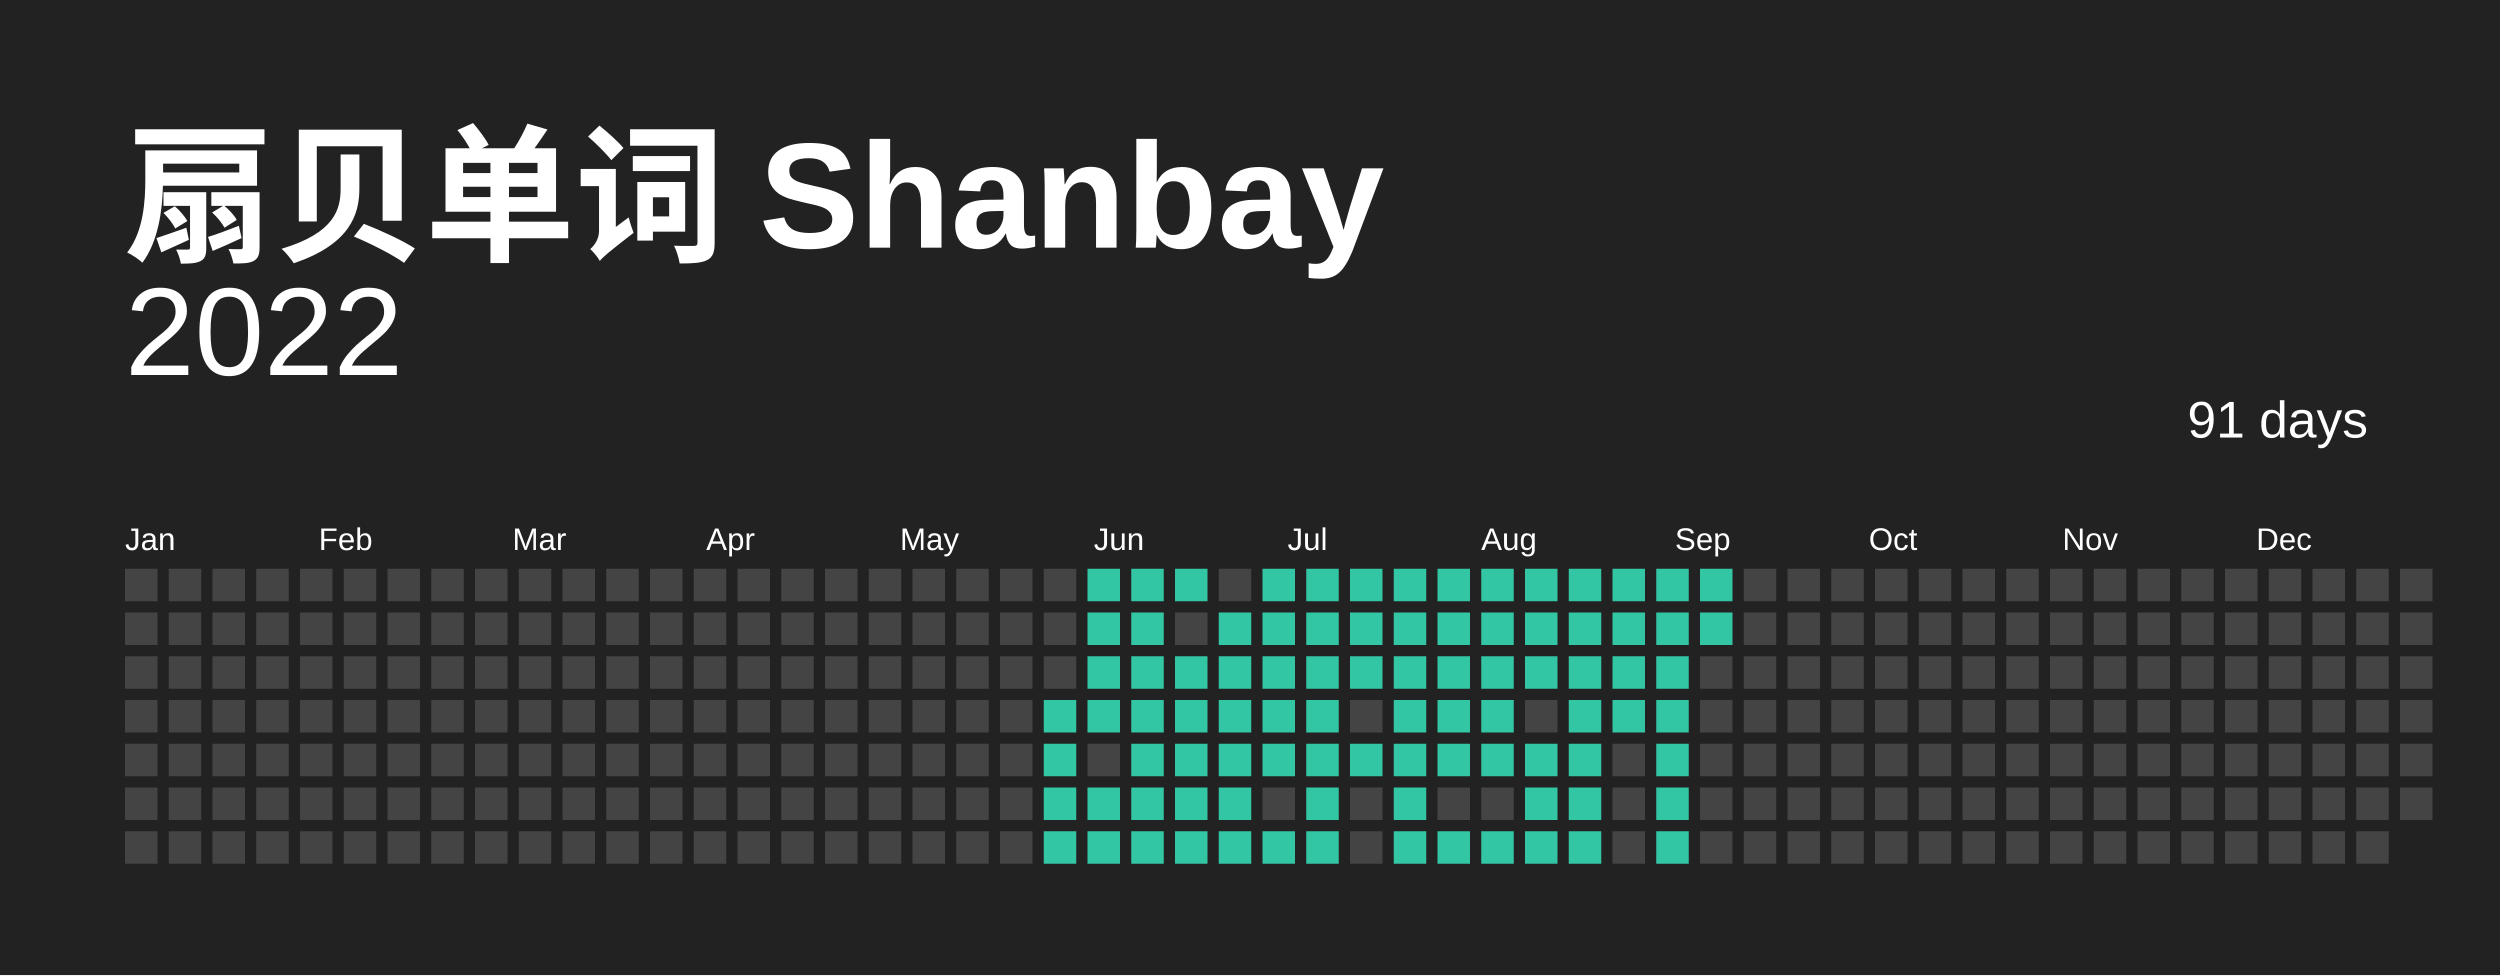
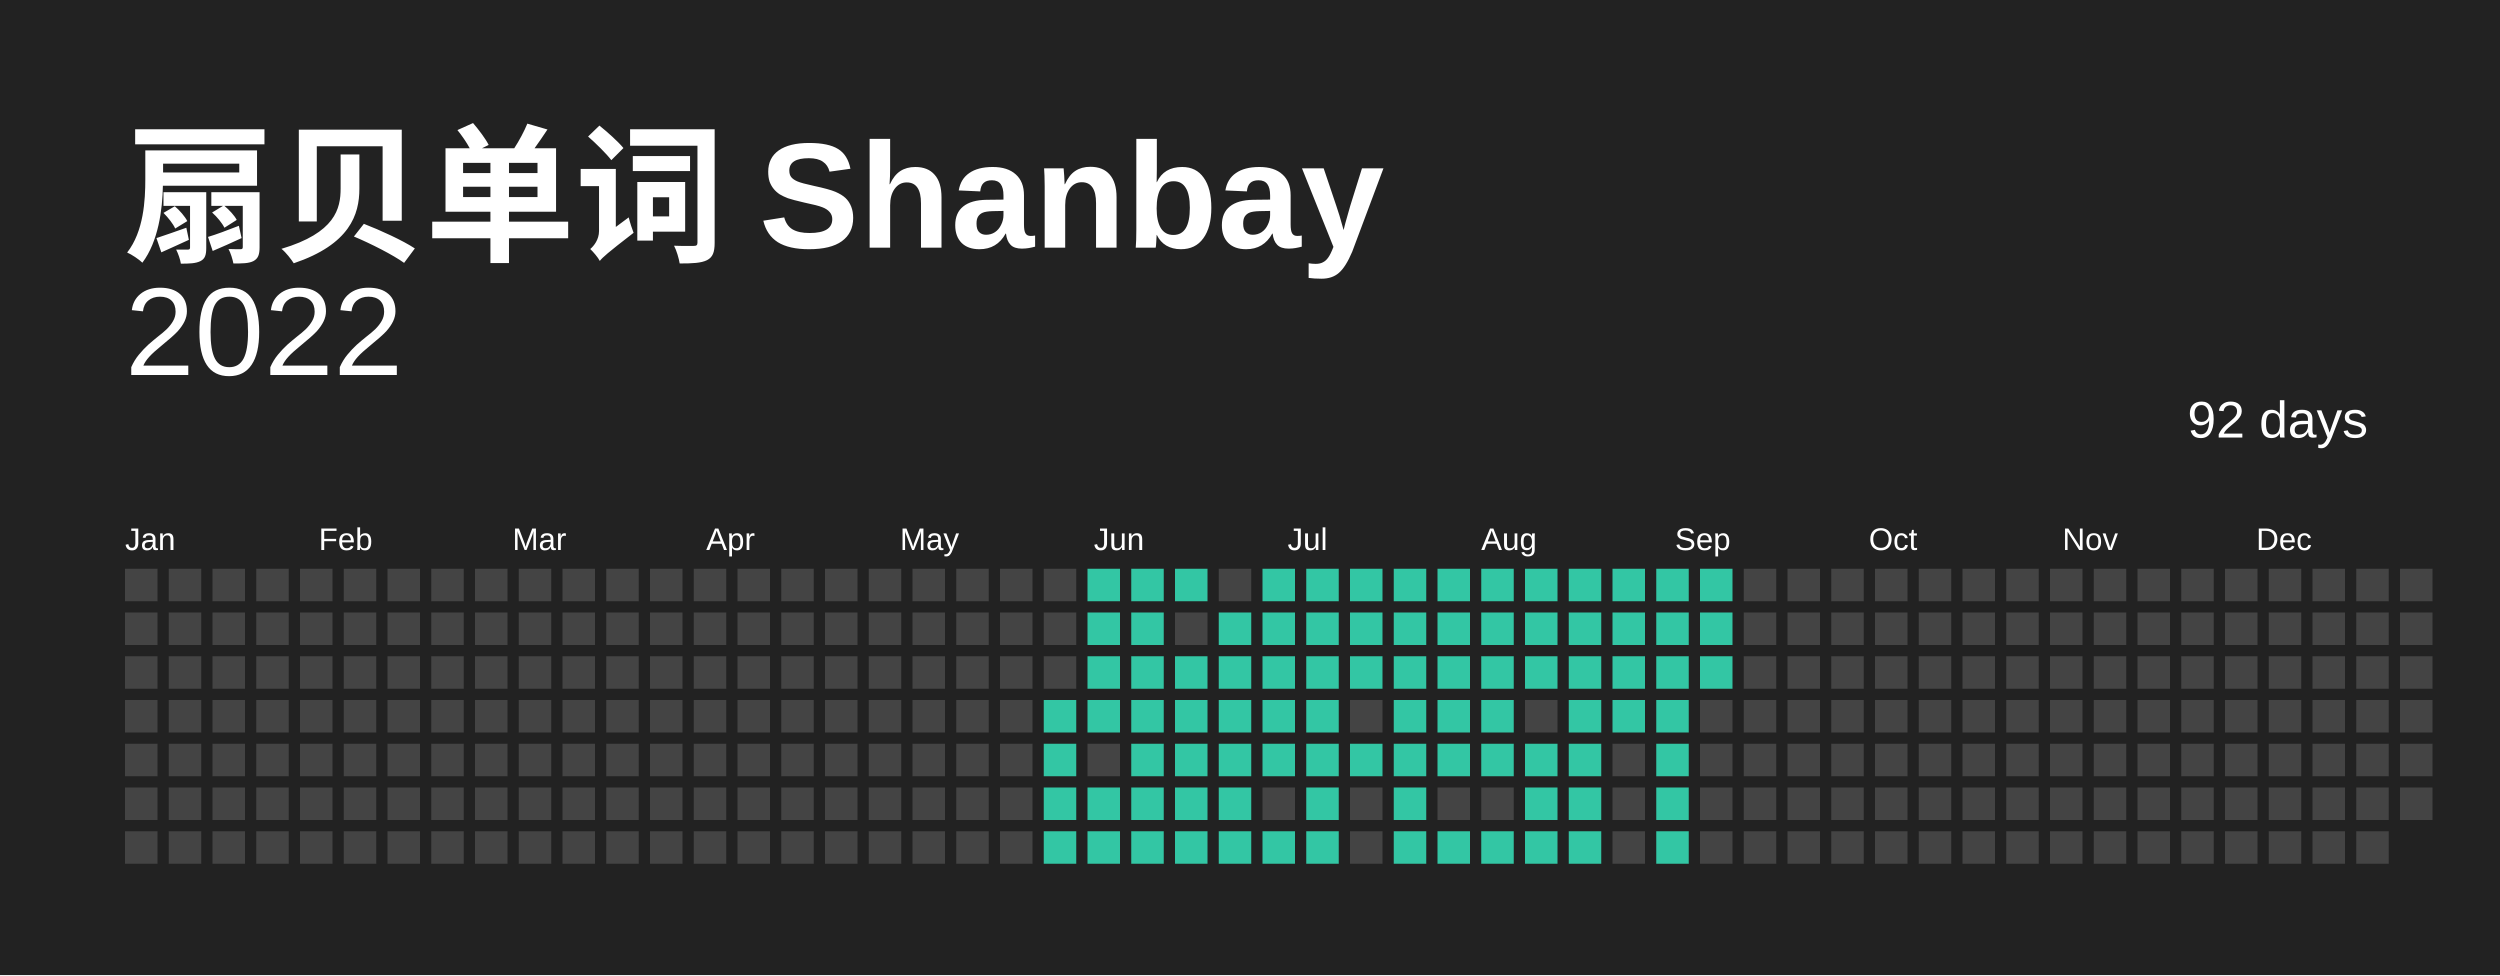
<svg xmlns="http://www.w3.org/2000/svg" baseProfile="full" height="78mm" version="1.1" viewBox="0,0,200,78" width="200mm">
  <defs />
  <rect fill="#222222" height="78" width="200" x="0" y="0" />
  <text fill="#FFFFFF" style="font-size:12px; font-family:Arial; font-weight:bold;" x="10" y="20"> 扇贝单词 Shanbay</text>
  <text alignment-baseline="hanging" fill="#FFFFFF" style="font-size:10.0px; font-family:Arial;" x="10" y="30">2022</text>
-   <text alignment-baseline="hanging" fill="#FFFFFF" style="font-size:4.125px; font-family:Arial;" x="175" y="35">91 days</text>
+   <text alignment-baseline="hanging" fill="#FFFFFF" style="font-size:4.125px; font-family:Arial;" x="175" y="35">92 days</text>
  <text fill="#FFFFFF" style="font-size:2.5px; font-family:Arial" x="10.0" y="44">Jan</text>
  <text fill="#FFFFFF" style="font-size:2.5px; font-family:Arial" x="25.5" y="44">Feb</text>
  <text fill="#FFFFFF" style="font-size:2.5px; font-family:Arial" x="41.0" y="44">Mar</text>
  <text fill="#FFFFFF" style="font-size:2.5px; font-family:Arial" x="56.5" y="44">Apr</text>
  <text fill="#FFFFFF" style="font-size:2.5px; font-family:Arial" x="72.0" y="44">May</text>
  <text fill="#FFFFFF" style="font-size:2.5px; font-family:Arial" x="87.5" y="44">Jun</text>
  <text fill="#FFFFFF" style="font-size:2.5px; font-family:Arial" x="103.0" y="44">Jul</text>
  <text fill="#FFFFFF" style="font-size:2.5px; font-family:Arial" x="118.5" y="44">Aug</text>
  <text fill="#FFFFFF" style="font-size:2.5px; font-family:Arial" x="134.0" y="44">Sep</text>
  <text fill="#FFFFFF" style="font-size:2.5px; font-family:Arial" x="149.5" y="44">Oct</text>
  <text fill="#FFFFFF" style="font-size:2.5px; font-family:Arial" x="165.0" y="44">Nov</text>
  <text fill="#FFFFFF" style="font-size:2.5px; font-family:Arial" x="180.5" y="44">Dec</text>
  <rect fill="#444444" height="2.6" width="2.6" x="10.0" y="45.5" />
  <rect fill="#444444" height="2.6" width="2.6" x="10.0" y="49.0" />
  <rect fill="#444444" height="2.6" width="2.6" x="10.0" y="52.5" />
  <rect fill="#444444" height="2.6" width="2.6" x="10.0" y="56.0" />
  <rect fill="#444444" height="2.6" width="2.6" x="10.0" y="59.5" />
  <rect fill="#444444" height="2.6" width="2.6" x="10.0" y="63.0" />
  <rect fill="#444444" height="2.6" width="2.6" x="10.0" y="66.5" />
  <rect fill="#444444" height="2.6" width="2.6" x="13.5" y="45.5" />
  <rect fill="#444444" height="2.6" width="2.6" x="13.5" y="49.0" />
  <rect fill="#444444" height="2.6" width="2.6" x="13.5" y="52.5" />
  <rect fill="#444444" height="2.6" width="2.6" x="13.5" y="56.0" />
  <rect fill="#444444" height="2.6" width="2.6" x="13.5" y="59.5" />
  <rect fill="#444444" height="2.6" width="2.6" x="13.5" y="63.0" />
  <rect fill="#444444" height="2.6" width="2.6" x="13.5" y="66.5" />
  <rect fill="#444444" height="2.6" width="2.6" x="17.0" y="45.5" />
  <rect fill="#444444" height="2.6" width="2.6" x="17.0" y="49.0" />
  <rect fill="#444444" height="2.6" width="2.6" x="17.0" y="52.5" />
  <rect fill="#444444" height="2.6" width="2.6" x="17.0" y="56.0" />
  <rect fill="#444444" height="2.6" width="2.6" x="17.0" y="59.5" />
  <rect fill="#444444" height="2.6" width="2.6" x="17.0" y="63.0" />
  <rect fill="#444444" height="2.6" width="2.6" x="17.0" y="66.5" />
  <rect fill="#444444" height="2.6" width="2.6" x="20.5" y="45.5" />
  <rect fill="#444444" height="2.6" width="2.6" x="20.5" y="49.0" />
  <rect fill="#444444" height="2.6" width="2.6" x="20.5" y="52.5" />
  <rect fill="#444444" height="2.6" width="2.6" x="20.5" y="56.0" />
  <rect fill="#444444" height="2.6" width="2.6" x="20.5" y="59.5" />
  <rect fill="#444444" height="2.6" width="2.6" x="20.5" y="63.0" />
  <rect fill="#444444" height="2.6" width="2.6" x="20.5" y="66.5" />
  <rect fill="#444444" height="2.6" width="2.6" x="24.0" y="45.5" />
  <rect fill="#444444" height="2.6" width="2.6" x="24.0" y="49.0" />
  <rect fill="#444444" height="2.6" width="2.6" x="24.0" y="52.5" />
  <rect fill="#444444" height="2.6" width="2.6" x="24.0" y="56.0" />
  <rect fill="#444444" height="2.6" width="2.6" x="24.0" y="59.5" />
  <rect fill="#444444" height="2.6" width="2.6" x="24.0" y="63.0" />
  <rect fill="#444444" height="2.6" width="2.6" x="24.0" y="66.5" />
  <rect fill="#444444" height="2.6" width="2.6" x="27.5" y="45.5" />
  <rect fill="#444444" height="2.6" width="2.6" x="27.5" y="49.0" />
  <rect fill="#444444" height="2.6" width="2.6" x="27.5" y="52.5" />
  <rect fill="#444444" height="2.6" width="2.6" x="27.5" y="56.0" />
  <rect fill="#444444" height="2.6" width="2.6" x="27.5" y="59.5" />
  <rect fill="#444444" height="2.6" width="2.6" x="27.5" y="63.0" />
  <rect fill="#444444" height="2.6" width="2.6" x="27.5" y="66.5" />
  <rect fill="#444444" height="2.6" width="2.6" x="31.0" y="45.5" />
  <rect fill="#444444" height="2.6" width="2.6" x="31.0" y="49.0" />
  <rect fill="#444444" height="2.6" width="2.6" x="31.0" y="52.5" />
  <rect fill="#444444" height="2.6" width="2.6" x="31.0" y="56.0" />
  <rect fill="#444444" height="2.6" width="2.6" x="31.0" y="59.5" />
  <rect fill="#444444" height="2.6" width="2.6" x="31.0" y="63.0" />
  <rect fill="#444444" height="2.6" width="2.6" x="31.0" y="66.5" />
  <rect fill="#444444" height="2.6" width="2.6" x="34.5" y="45.5" />
  <rect fill="#444444" height="2.6" width="2.6" x="34.5" y="49.0" />
  <rect fill="#444444" height="2.6" width="2.6" x="34.5" y="52.5" />
  <rect fill="#444444" height="2.6" width="2.6" x="34.5" y="56.0" />
  <rect fill="#444444" height="2.6" width="2.6" x="34.5" y="59.5" />
  <rect fill="#444444" height="2.6" width="2.6" x="34.5" y="63.0" />
  <rect fill="#444444" height="2.6" width="2.6" x="34.5" y="66.5" />
  <rect fill="#444444" height="2.6" width="2.6" x="38.0" y="45.5" />
  <rect fill="#444444" height="2.6" width="2.6" x="38.0" y="49.0" />
  <rect fill="#444444" height="2.6" width="2.6" x="38.0" y="52.5" />
  <rect fill="#444444" height="2.6" width="2.6" x="38.0" y="56.0" />
  <rect fill="#444444" height="2.6" width="2.6" x="38.0" y="59.5" />
  <rect fill="#444444" height="2.6" width="2.6" x="38.0" y="63.0" />
  <rect fill="#444444" height="2.6" width="2.6" x="38.0" y="66.5" />
  <rect fill="#444444" height="2.6" width="2.6" x="41.5" y="45.5" />
  <rect fill="#444444" height="2.6" width="2.6" x="41.5" y="49.0" />
  <rect fill="#444444" height="2.6" width="2.6" x="41.5" y="52.5" />
  <rect fill="#444444" height="2.6" width="2.6" x="41.5" y="56.0" />
  <rect fill="#444444" height="2.6" width="2.6" x="41.5" y="59.5" />
  <rect fill="#444444" height="2.6" width="2.6" x="41.5" y="63.0" />
  <rect fill="#444444" height="2.6" width="2.6" x="41.5" y="66.5" />
  <rect fill="#444444" height="2.6" width="2.6" x="45.0" y="45.5" />
  <rect fill="#444444" height="2.6" width="2.6" x="45.0" y="49.0" />
  <rect fill="#444444" height="2.6" width="2.6" x="45.0" y="52.5" />
  <rect fill="#444444" height="2.6" width="2.6" x="45.0" y="56.0" />
  <rect fill="#444444" height="2.6" width="2.6" x="45.0" y="59.5" />
  <rect fill="#444444" height="2.6" width="2.6" x="45.0" y="63.0" />
  <rect fill="#444444" height="2.6" width="2.6" x="45.0" y="66.5" />
  <rect fill="#444444" height="2.6" width="2.6" x="48.5" y="45.5" />
  <rect fill="#444444" height="2.6" width="2.6" x="48.5" y="49.0" />
  <rect fill="#444444" height="2.6" width="2.6" x="48.5" y="52.5" />
  <rect fill="#444444" height="2.6" width="2.6" x="48.5" y="56.0" />
  <rect fill="#444444" height="2.6" width="2.6" x="48.5" y="59.5" />
  <rect fill="#444444" height="2.6" width="2.6" x="48.5" y="63.0" />
  <rect fill="#444444" height="2.6" width="2.6" x="48.5" y="66.5" />
  <rect fill="#444444" height="2.6" width="2.6" x="52.0" y="45.5" />
  <rect fill="#444444" height="2.6" width="2.6" x="52.0" y="49.0" />
  <rect fill="#444444" height="2.6" width="2.6" x="52.0" y="52.5" />
  <rect fill="#444444" height="2.6" width="2.6" x="52.0" y="56.0" />
  <rect fill="#444444" height="2.6" width="2.6" x="52.0" y="59.5" />
  <rect fill="#444444" height="2.6" width="2.6" x="52.0" y="63.0" />
  <rect fill="#444444" height="2.6" width="2.6" x="52.0" y="66.5" />
  <rect fill="#444444" height="2.6" width="2.6" x="55.5" y="45.5" />
  <rect fill="#444444" height="2.6" width="2.6" x="55.5" y="49.0" />
  <rect fill="#444444" height="2.6" width="2.6" x="55.5" y="52.5" />
  <rect fill="#444444" height="2.6" width="2.6" x="55.5" y="56.0" />
  <rect fill="#444444" height="2.6" width="2.6" x="55.5" y="59.5" />
  <rect fill="#444444" height="2.6" width="2.6" x="55.5" y="63.0" />
  <rect fill="#444444" height="2.6" width="2.6" x="55.5" y="66.5" />
  <rect fill="#444444" height="2.6" width="2.6" x="59.0" y="45.5" />
  <rect fill="#444444" height="2.6" width="2.6" x="59.0" y="49.0" />
  <rect fill="#444444" height="2.6" width="2.6" x="59.0" y="52.5" />
  <rect fill="#444444" height="2.6" width="2.6" x="59.0" y="56.0" />
  <rect fill="#444444" height="2.6" width="2.6" x="59.0" y="59.5" />
  <rect fill="#444444" height="2.6" width="2.6" x="59.0" y="63.0" />
  <rect fill="#444444" height="2.6" width="2.6" x="59.0" y="66.5" />
  <rect fill="#444444" height="2.6" width="2.6" x="62.5" y="45.5" />
  <rect fill="#444444" height="2.6" width="2.6" x="62.5" y="49.0" />
  <rect fill="#444444" height="2.6" width="2.6" x="62.5" y="52.5" />
  <rect fill="#444444" height="2.6" width="2.6" x="62.5" y="56.0" />
  <rect fill="#444444" height="2.6" width="2.6" x="62.5" y="59.5" />
  <rect fill="#444444" height="2.6" width="2.6" x="62.5" y="63.0" />
  <rect fill="#444444" height="2.6" width="2.6" x="62.5" y="66.5" />
  <rect fill="#444444" height="2.6" width="2.6" x="66.0" y="45.5" />
  <rect fill="#444444" height="2.6" width="2.6" x="66.0" y="49.0" />
  <rect fill="#444444" height="2.6" width="2.6" x="66.0" y="52.5" />
  <rect fill="#444444" height="2.6" width="2.6" x="66.0" y="56.0" />
  <rect fill="#444444" height="2.6" width="2.6" x="66.0" y="59.5" />
  <rect fill="#444444" height="2.6" width="2.6" x="66.0" y="63.0" />
  <rect fill="#444444" height="2.6" width="2.6" x="66.0" y="66.5" />
  <rect fill="#444444" height="2.6" width="2.6" x="69.5" y="45.5" />
  <rect fill="#444444" height="2.6" width="2.6" x="69.5" y="49.0" />
  <rect fill="#444444" height="2.6" width="2.6" x="69.5" y="52.5" />
  <rect fill="#444444" height="2.6" width="2.6" x="69.5" y="56.0" />
  <rect fill="#444444" height="2.6" width="2.6" x="69.5" y="59.5" />
  <rect fill="#444444" height="2.6" width="2.6" x="69.5" y="63.0" />
  <rect fill="#444444" height="2.6" width="2.6" x="69.5" y="66.5" />
  <rect fill="#444444" height="2.6" width="2.6" x="73.0" y="45.5" />
  <rect fill="#444444" height="2.6" width="2.6" x="73.0" y="49.0" />
  <rect fill="#444444" height="2.6" width="2.6" x="73.0" y="52.5" />
  <rect fill="#444444" height="2.6" width="2.6" x="73.0" y="56.0" />
  <rect fill="#444444" height="2.6" width="2.6" x="73.0" y="59.5" />
  <rect fill="#444444" height="2.6" width="2.6" x="73.0" y="63.0" />
  <rect fill="#444444" height="2.6" width="2.6" x="73.0" y="66.5" />
  <rect fill="#444444" height="2.6" width="2.6" x="76.5" y="45.5" />
  <rect fill="#444444" height="2.6" width="2.6" x="76.5" y="49.0" />
  <rect fill="#444444" height="2.6" width="2.6" x="76.5" y="52.5" />
  <rect fill="#444444" height="2.6" width="2.6" x="76.5" y="56.0" />
  <rect fill="#444444" height="2.6" width="2.6" x="76.5" y="59.5" />
  <rect fill="#444444" height="2.6" width="2.6" x="76.5" y="63.0" />
  <rect fill="#444444" height="2.6" width="2.6" x="76.5" y="66.5" />
  <rect fill="#444444" height="2.6" width="2.6" x="80.0" y="45.5" />
  <rect fill="#444444" height="2.6" width="2.6" x="80.0" y="49.0" />
  <rect fill="#444444" height="2.6" width="2.6" x="80.0" y="52.5" />
  <rect fill="#444444" height="2.6" width="2.6" x="80.0" y="56.0" />
  <rect fill="#444444" height="2.6" width="2.6" x="80.0" y="59.5" />
  <rect fill="#444444" height="2.6" width="2.6" x="80.0" y="63.0" />
  <rect fill="#444444" height="2.6" width="2.6" x="80.0" y="66.5" />
  <rect fill="#444444" height="2.6" width="2.6" x="83.5" y="45.5" />
  <rect fill="#444444" height="2.6" width="2.6" x="83.5" y="49.0" />
  <rect fill="#444444" height="2.6" width="2.6" x="83.5" y="52.5" />
  <rect fill="#33C6A4" height="2.6" width="2.6" x="83.5" y="56.0" />
  <rect fill="#33C6A4" height="2.6" width="2.6" x="83.5" y="59.5" />
  <rect fill="#33C6A4" height="2.6" width="2.6" x="83.5" y="63.0" />
  <rect fill="#33C6A4" height="2.6" width="2.6" x="83.5" y="66.5" />
  <rect fill="#33C6A4" height="2.6" width="2.6" x="87.0" y="45.5" />
  <rect fill="#33C6A4" height="2.6" width="2.6" x="87.0" y="49.0" />
  <rect fill="#33C6A4" height="2.6" width="2.6" x="87.0" y="52.5" />
  <rect fill="#33C6A4" height="2.6" width="2.6" x="87.0" y="56.0" />
  <rect fill="#444444" height="2.6" width="2.6" x="87.0" y="59.5" />
  <rect fill="#33C6A4" height="2.6" width="2.6" x="87.0" y="63.0" />
  <rect fill="#33C6A4" height="2.6" width="2.6" x="87.0" y="66.5" />
  <rect fill="#33C6A4" height="2.6" width="2.6" x="90.5" y="45.5" />
  <rect fill="#33C6A4" height="2.6" width="2.6" x="90.5" y="49.0" />
  <rect fill="#33C6A4" height="2.6" width="2.6" x="90.5" y="52.5" />
  <rect fill="#33C6A4" height="2.6" width="2.6" x="90.5" y="56.0" />
  <rect fill="#33C6A4" height="2.6" width="2.6" x="90.5" y="59.5" />
  <rect fill="#33C6A4" height="2.6" width="2.6" x="90.5" y="63.0" />
  <rect fill="#33C6A4" height="2.6" width="2.6" x="90.5" y="66.5" />
  <rect fill="#33C6A4" height="2.6" width="2.6" x="94.0" y="45.5" />
  <rect fill="#444444" height="2.6" width="2.6" x="94.0" y="49.0" />
  <rect fill="#33C6A4" height="2.6" width="2.6" x="94.0" y="52.5" />
  <rect fill="#33C6A4" height="2.6" width="2.6" x="94.0" y="56.0" />
  <rect fill="#33C6A4" height="2.6" width="2.6" x="94.0" y="59.5" />
  <rect fill="#33C6A4" height="2.6" width="2.6" x="94.0" y="63.0" />
  <rect fill="#33C6A4" height="2.6" width="2.6" x="94.0" y="66.5" />
  <rect fill="#444444" height="2.6" width="2.6" x="97.5" y="45.5" />
  <rect fill="#33C6A4" height="2.6" width="2.6" x="97.5" y="49.0" />
  <rect fill="#33C6A4" height="2.6" width="2.6" x="97.5" y="52.5" />
  <rect fill="#33C6A4" height="2.6" width="2.6" x="97.5" y="56.0" />
  <rect fill="#33C6A4" height="2.6" width="2.6" x="97.5" y="59.5" />
  <rect fill="#33C6A4" height="2.6" width="2.6" x="97.5" y="63.0" />
  <rect fill="#33C6A4" height="2.6" width="2.6" x="97.5" y="66.5" />
  <rect fill="#33C6A4" height="2.6" width="2.6" x="101.0" y="45.5" />
  <rect fill="#33C6A4" height="2.6" width="2.6" x="101.0" y="49.0" />
  <rect fill="#33C6A4" height="2.6" width="2.6" x="101.0" y="52.5" />
  <rect fill="#33C6A4" height="2.6" width="2.6" x="101.0" y="56.0" />
  <rect fill="#33C6A4" height="2.6" width="2.6" x="101.0" y="59.5" />
  <rect fill="#444444" height="2.6" width="2.6" x="101.0" y="63.0" />
  <rect fill="#33C6A4" height="2.6" width="2.6" x="101.0" y="66.5" />
  <rect fill="#33C6A4" height="2.6" width="2.6" x="104.5" y="45.5" />
  <rect fill="#33C6A4" height="2.6" width="2.6" x="104.5" y="49.0" />
  <rect fill="#33C6A4" height="2.6" width="2.6" x="104.5" y="52.5" />
  <rect fill="#33C6A4" height="2.6" width="2.6" x="104.5" y="56.0" />
  <rect fill="#33C6A4" height="2.6" width="2.6" x="104.5" y="59.5" />
  <rect fill="#33C6A4" height="2.6" width="2.6" x="104.5" y="63.0" />
  <rect fill="#33C6A4" height="2.6" width="2.6" x="104.5" y="66.5" />
  <rect fill="#33C6A4" height="2.6" width="2.6" x="108.0" y="45.5" />
  <rect fill="#33C6A4" height="2.6" width="2.6" x="108.0" y="49.0" />
  <rect fill="#33C6A4" height="2.6" width="2.6" x="108.0" y="52.5" />
  <rect fill="#444444" height="2.6" width="2.6" x="108.0" y="56.0" />
  <rect fill="#33C6A4" height="2.6" width="2.6" x="108.0" y="59.5" />
  <rect fill="#444444" height="2.6" width="2.6" x="108.0" y="63.0" />
  <rect fill="#444444" height="2.6" width="2.6" x="108.0" y="66.5" />
  <rect fill="#33C6A4" height="2.6" width="2.6" x="111.5" y="45.5" />
  <rect fill="#33C6A4" height="2.6" width="2.6" x="111.5" y="49.0" />
  <rect fill="#33C6A4" height="2.6" width="2.6" x="111.5" y="52.5" />
  <rect fill="#33C6A4" height="2.6" width="2.6" x="111.5" y="56.0" />
  <rect fill="#33C6A4" height="2.6" width="2.6" x="111.5" y="59.5" />
  <rect fill="#33C6A4" height="2.6" width="2.6" x="111.5" y="63.0" />
  <rect fill="#33C6A4" height="2.6" width="2.6" x="111.5" y="66.5" />
  <rect fill="#33C6A4" height="2.6" width="2.6" x="115.0" y="45.5" />
  <rect fill="#33C6A4" height="2.6" width="2.6" x="115.0" y="49.0" />
  <rect fill="#33C6A4" height="2.6" width="2.6" x="115.0" y="52.5" />
  <rect fill="#33C6A4" height="2.6" width="2.6" x="115.0" y="56.0" />
  <rect fill="#33C6A4" height="2.6" width="2.6" x="115.0" y="59.5" />
  <rect fill="#444444" height="2.6" width="2.6" x="115.0" y="63.0" />
  <rect fill="#33C6A4" height="2.6" width="2.6" x="115.0" y="66.5" />
  <rect fill="#33C6A4" height="2.6" width="2.6" x="118.5" y="45.5" />
  <rect fill="#33C6A4" height="2.6" width="2.6" x="118.5" y="49.0" />
  <rect fill="#33C6A4" height="2.6" width="2.6" x="118.5" y="52.5" />
  <rect fill="#33C6A4" height="2.6" width="2.6" x="118.5" y="56.0" />
  <rect fill="#33C6A4" height="2.6" width="2.6" x="118.5" y="59.5" />
  <rect fill="#444444" height="2.6" width="2.6" x="118.5" y="63.0" />
  <rect fill="#33C6A4" height="2.6" width="2.6" x="118.5" y="66.5" />
  <rect fill="#33C6A4" height="2.6" width="2.6" x="122.0" y="45.5" />
  <rect fill="#33C6A4" height="2.6" width="2.6" x="122.0" y="49.0" />
  <rect fill="#33C6A4" height="2.6" width="2.6" x="122.0" y="52.5" />
  <rect fill="#444444" height="2.6" width="2.6" x="122.0" y="56.0" />
  <rect fill="#33C6A4" height="2.6" width="2.6" x="122.0" y="59.5" />
  <rect fill="#33C6A4" height="2.6" width="2.6" x="122.0" y="63.0" />
  <rect fill="#33C6A4" height="2.6" width="2.6" x="122.0" y="66.5" />
  <rect fill="#33C6A4" height="2.6" width="2.6" x="125.5" y="45.5" />
  <rect fill="#33C6A4" height="2.6" width="2.6" x="125.5" y="49.0" />
  <rect fill="#33C6A4" height="2.6" width="2.6" x="125.5" y="52.5" />
  <rect fill="#33C6A4" height="2.6" width="2.6" x="125.5" y="56.0" />
  <rect fill="#33C6A4" height="2.6" width="2.6" x="125.5" y="59.5" />
  <rect fill="#33C6A4" height="2.6" width="2.6" x="125.5" y="63.0" />
  <rect fill="#33C6A4" height="2.6" width="2.6" x="125.5" y="66.5" />
  <rect fill="#33C6A4" height="2.6" width="2.6" x="129.0" y="45.5" />
  <rect fill="#33C6A4" height="2.6" width="2.6" x="129.0" y="49.0" />
  <rect fill="#33C6A4" height="2.6" width="2.6" x="129.0" y="52.5" />
  <rect fill="#33C6A4" height="2.6" width="2.6" x="129.0" y="56.0" />
  <rect fill="#444444" height="2.6" width="2.6" x="129.0" y="59.5" />
  <rect fill="#444444" height="2.6" width="2.6" x="129.0" y="63.0" />
  <rect fill="#444444" height="2.6" width="2.6" x="129.0" y="66.5" />
  <rect fill="#33C6A4" height="2.6" width="2.6" x="132.5" y="45.5" />
  <rect fill="#33C6A4" height="2.6" width="2.6" x="132.5" y="49.0" />
  <rect fill="#33C6A4" height="2.6" width="2.6" x="132.5" y="52.5" />
  <rect fill="#33C6A4" height="2.6" width="2.6" x="132.5" y="56.0" />
  <rect fill="#33C6A4" height="2.6" width="2.6" x="132.5" y="59.5" />
  <rect fill="#33C6A4" height="2.6" width="2.6" x="132.5" y="63.0" />
  <rect fill="#33C6A4" height="2.6" width="2.6" x="132.5" y="66.5" />
  <rect fill="#33C6A4" height="2.6" width="2.6" x="136.0" y="45.5" />
  <rect fill="#33C6A4" height="2.6" width="2.6" x="136.0" y="49.0" />
-   <rect fill="#444444" height="2.6" width="2.6" x="136.0" y="52.5" />
+   <rect fill="#33C6A4" height="2.6" width="2.6" x="136.0" y="52.5" />
  <rect fill="#444444" height="2.6" width="2.6" x="136.0" y="56.0" />
  <rect fill="#444444" height="2.6" width="2.6" x="136.0" y="59.5" />
  <rect fill="#444444" height="2.6" width="2.6" x="136.0" y="63.0" />
  <rect fill="#444444" height="2.6" width="2.6" x="136.0" y="66.5" />
  <rect fill="#444444" height="2.6" width="2.6" x="139.5" y="45.5" />
  <rect fill="#444444" height="2.6" width="2.6" x="139.5" y="49.0" />
  <rect fill="#444444" height="2.6" width="2.6" x="139.5" y="52.5" />
  <rect fill="#444444" height="2.6" width="2.6" x="139.5" y="56.0" />
  <rect fill="#444444" height="2.6" width="2.6" x="139.5" y="59.5" />
  <rect fill="#444444" height="2.6" width="2.6" x="139.5" y="63.0" />
  <rect fill="#444444" height="2.6" width="2.6" x="139.5" y="66.5" />
  <rect fill="#444444" height="2.6" width="2.6" x="143.0" y="45.5" />
  <rect fill="#444444" height="2.6" width="2.6" x="143.0" y="49.0" />
  <rect fill="#444444" height="2.6" width="2.6" x="143.0" y="52.5" />
  <rect fill="#444444" height="2.6" width="2.6" x="143.0" y="56.0" />
  <rect fill="#444444" height="2.6" width="2.6" x="143.0" y="59.5" />
  <rect fill="#444444" height="2.6" width="2.6" x="143.0" y="63.0" />
  <rect fill="#444444" height="2.6" width="2.6" x="143.0" y="66.5" />
  <rect fill="#444444" height="2.6" width="2.6" x="146.5" y="45.5" />
  <rect fill="#444444" height="2.6" width="2.6" x="146.5" y="49.0" />
  <rect fill="#444444" height="2.6" width="2.6" x="146.5" y="52.5" />
  <rect fill="#444444" height="2.6" width="2.6" x="146.5" y="56.0" />
  <rect fill="#444444" height="2.6" width="2.6" x="146.5" y="59.5" />
  <rect fill="#444444" height="2.6" width="2.6" x="146.5" y="63.0" />
  <rect fill="#444444" height="2.6" width="2.6" x="146.5" y="66.5" />
  <rect fill="#444444" height="2.6" width="2.6" x="150.0" y="45.5" />
  <rect fill="#444444" height="2.6" width="2.6" x="150.0" y="49.0" />
  <rect fill="#444444" height="2.6" width="2.6" x="150.0" y="52.5" />
  <rect fill="#444444" height="2.6" width="2.6" x="150.0" y="56.0" />
  <rect fill="#444444" height="2.6" width="2.6" x="150.0" y="59.5" />
  <rect fill="#444444" height="2.6" width="2.6" x="150.0" y="63.0" />
  <rect fill="#444444" height="2.6" width="2.6" x="150.0" y="66.5" />
  <rect fill="#444444" height="2.6" width="2.6" x="153.5" y="45.5" />
  <rect fill="#444444" height="2.6" width="2.6" x="153.5" y="49.0" />
  <rect fill="#444444" height="2.6" width="2.6" x="153.5" y="52.5" />
  <rect fill="#444444" height="2.6" width="2.6" x="153.5" y="56.0" />
  <rect fill="#444444" height="2.6" width="2.6" x="153.5" y="59.5" />
  <rect fill="#444444" height="2.6" width="2.6" x="153.5" y="63.0" />
  <rect fill="#444444" height="2.6" width="2.6" x="153.5" y="66.5" />
  <rect fill="#444444" height="2.6" width="2.6" x="157.0" y="45.5" />
  <rect fill="#444444" height="2.6" width="2.6" x="157.0" y="49.0" />
  <rect fill="#444444" height="2.6" width="2.6" x="157.0" y="52.5" />
  <rect fill="#444444" height="2.6" width="2.6" x="157.0" y="56.0" />
  <rect fill="#444444" height="2.6" width="2.6" x="157.0" y="59.5" />
  <rect fill="#444444" height="2.6" width="2.6" x="157.0" y="63.0" />
  <rect fill="#444444" height="2.6" width="2.6" x="157.0" y="66.5" />
  <rect fill="#444444" height="2.6" width="2.6" x="160.5" y="45.5" />
  <rect fill="#444444" height="2.6" width="2.6" x="160.5" y="49.0" />
  <rect fill="#444444" height="2.6" width="2.6" x="160.5" y="52.5" />
  <rect fill="#444444" height="2.6" width="2.6" x="160.5" y="56.0" />
  <rect fill="#444444" height="2.6" width="2.6" x="160.5" y="59.5" />
  <rect fill="#444444" height="2.6" width="2.6" x="160.5" y="63.0" />
  <rect fill="#444444" height="2.6" width="2.6" x="160.5" y="66.5" />
  <rect fill="#444444" height="2.6" width="2.6" x="164.0" y="45.5" />
  <rect fill="#444444" height="2.6" width="2.6" x="164.0" y="49.0" />
  <rect fill="#444444" height="2.6" width="2.6" x="164.0" y="52.5" />
  <rect fill="#444444" height="2.6" width="2.6" x="164.0" y="56.0" />
  <rect fill="#444444" height="2.6" width="2.6" x="164.0" y="59.5" />
  <rect fill="#444444" height="2.6" width="2.6" x="164.0" y="63.0" />
  <rect fill="#444444" height="2.6" width="2.6" x="164.0" y="66.5" />
  <rect fill="#444444" height="2.6" width="2.6" x="167.5" y="45.5" />
  <rect fill="#444444" height="2.6" width="2.6" x="167.5" y="49.0" />
  <rect fill="#444444" height="2.6" width="2.6" x="167.5" y="52.5" />
  <rect fill="#444444" height="2.6" width="2.6" x="167.5" y="56.0" />
  <rect fill="#444444" height="2.6" width="2.6" x="167.5" y="59.5" />
  <rect fill="#444444" height="2.6" width="2.6" x="167.5" y="63.0" />
  <rect fill="#444444" height="2.6" width="2.6" x="167.5" y="66.5" />
  <rect fill="#444444" height="2.6" width="2.6" x="171.0" y="45.5" />
  <rect fill="#444444" height="2.6" width="2.6" x="171.0" y="49.0" />
  <rect fill="#444444" height="2.6" width="2.6" x="171.0" y="52.5" />
  <rect fill="#444444" height="2.6" width="2.6" x="171.0" y="56.0" />
  <rect fill="#444444" height="2.6" width="2.6" x="171.0" y="59.5" />
  <rect fill="#444444" height="2.6" width="2.6" x="171.0" y="63.0" />
  <rect fill="#444444" height="2.6" width="2.6" x="171.0" y="66.5" />
  <rect fill="#444444" height="2.6" width="2.6" x="174.5" y="45.5" />
  <rect fill="#444444" height="2.6" width="2.6" x="174.5" y="49.0" />
  <rect fill="#444444" height="2.6" width="2.6" x="174.5" y="52.5" />
  <rect fill="#444444" height="2.6" width="2.6" x="174.5" y="56.0" />
  <rect fill="#444444" height="2.6" width="2.6" x="174.5" y="59.5" />
  <rect fill="#444444" height="2.6" width="2.6" x="174.5" y="63.0" />
  <rect fill="#444444" height="2.6" width="2.6" x="174.5" y="66.5" />
  <rect fill="#444444" height="2.6" width="2.6" x="178.0" y="45.5" />
  <rect fill="#444444" height="2.6" width="2.6" x="178.0" y="49.0" />
  <rect fill="#444444" height="2.6" width="2.6" x="178.0" y="52.5" />
  <rect fill="#444444" height="2.6" width="2.6" x="178.0" y="56.0" />
  <rect fill="#444444" height="2.6" width="2.6" x="178.0" y="59.5" />
  <rect fill="#444444" height="2.6" width="2.6" x="178.0" y="63.0" />
  <rect fill="#444444" height="2.6" width="2.6" x="178.0" y="66.5" />
  <rect fill="#444444" height="2.6" width="2.6" x="181.5" y="45.5" />
  <rect fill="#444444" height="2.6" width="2.6" x="181.5" y="49.0" />
  <rect fill="#444444" height="2.6" width="2.6" x="181.5" y="52.5" />
  <rect fill="#444444" height="2.6" width="2.6" x="181.5" y="56.0" />
  <rect fill="#444444" height="2.6" width="2.6" x="181.5" y="59.5" />
  <rect fill="#444444" height="2.6" width="2.6" x="181.5" y="63.0" />
  <rect fill="#444444" height="2.6" width="2.6" x="181.5" y="66.5" />
  <rect fill="#444444" height="2.6" width="2.6" x="185.0" y="45.5" />
  <rect fill="#444444" height="2.6" width="2.6" x="185.0" y="49.0" />
  <rect fill="#444444" height="2.6" width="2.6" x="185.0" y="52.5" />
  <rect fill="#444444" height="2.6" width="2.6" x="185.0" y="56.0" />
  <rect fill="#444444" height="2.6" width="2.6" x="185.0" y="59.5" />
  <rect fill="#444444" height="2.6" width="2.6" x="185.0" y="63.0" />
  <rect fill="#444444" height="2.6" width="2.6" x="185.0" y="66.5" />
  <rect fill="#444444" height="2.6" width="2.6" x="188.5" y="45.5" />
  <rect fill="#444444" height="2.6" width="2.6" x="188.5" y="49.0" />
  <rect fill="#444444" height="2.6" width="2.6" x="188.5" y="52.5" />
  <rect fill="#444444" height="2.6" width="2.6" x="188.5" y="56.0" />
  <rect fill="#444444" height="2.6" width="2.6" x="188.5" y="59.5" />
  <rect fill="#444444" height="2.6" width="2.6" x="188.5" y="63.0" />
  <rect fill="#444444" height="2.6" width="2.6" x="188.5" y="66.5" />
  <rect fill="#444444" height="2.6" width="2.6" x="192.0" y="45.5" />
  <rect fill="#444444" height="2.6" width="2.6" x="192.0" y="49.0" />
  <rect fill="#444444" height="2.6" width="2.6" x="192.0" y="52.5" />
  <rect fill="#444444" height="2.6" width="2.6" x="192.0" y="56.0" />
  <rect fill="#444444" height="2.6" width="2.6" x="192.0" y="59.5" />
  <rect fill="#444444" height="2.6" width="2.6" x="192.0" y="63.0" />
</svg>
